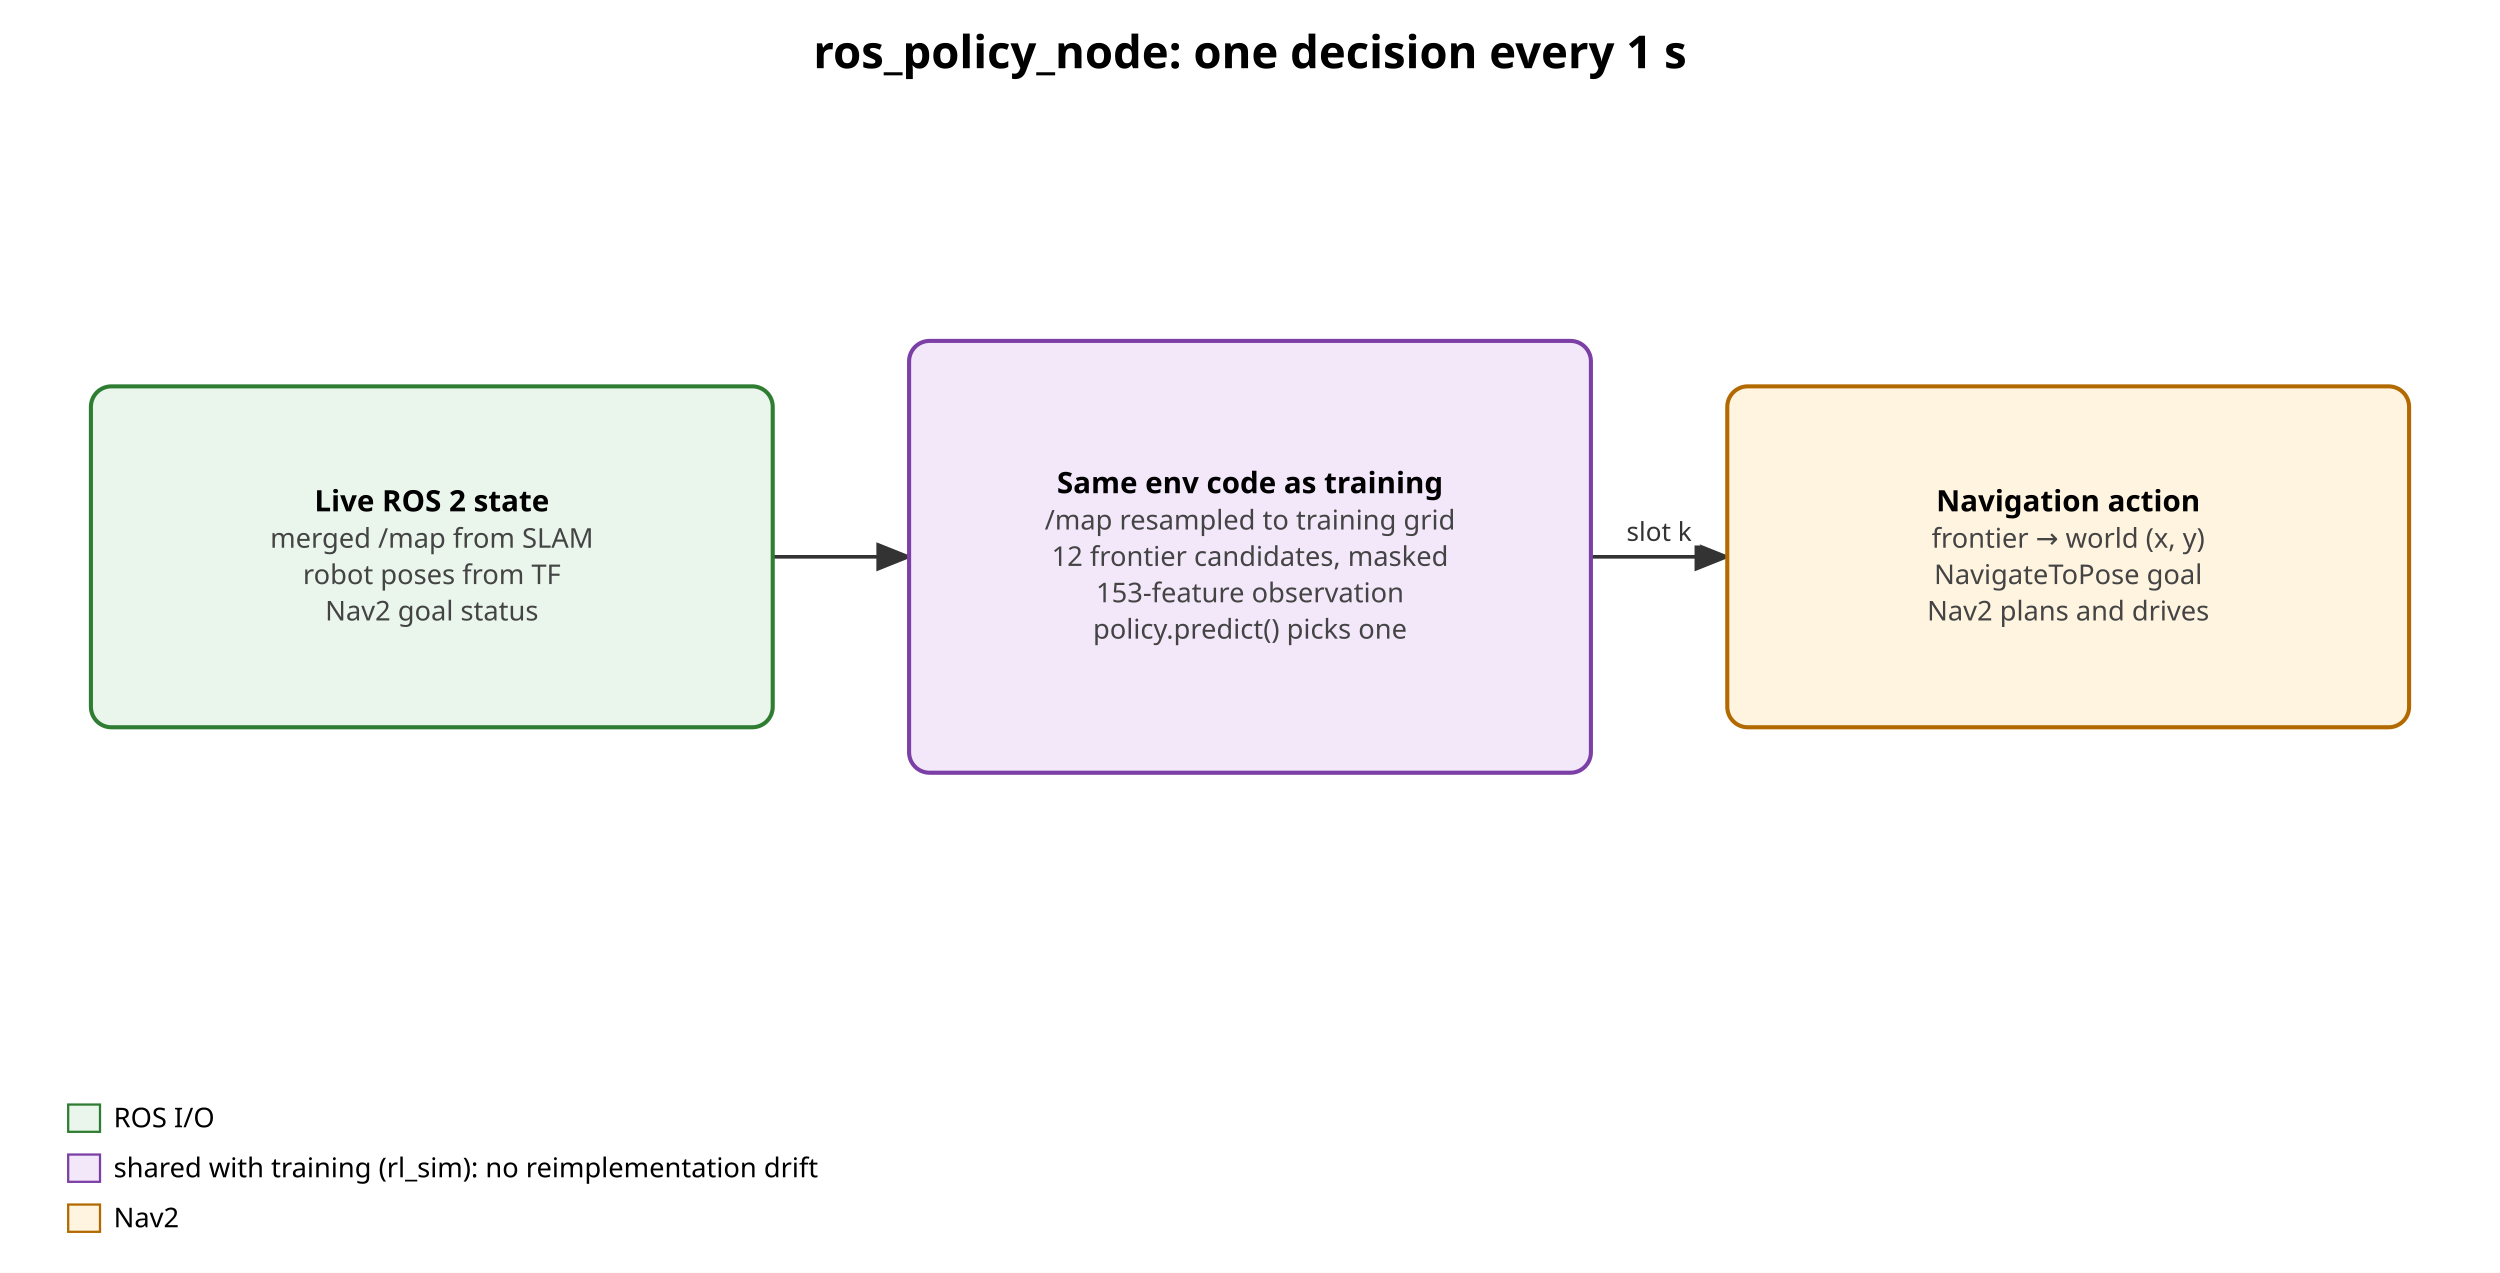
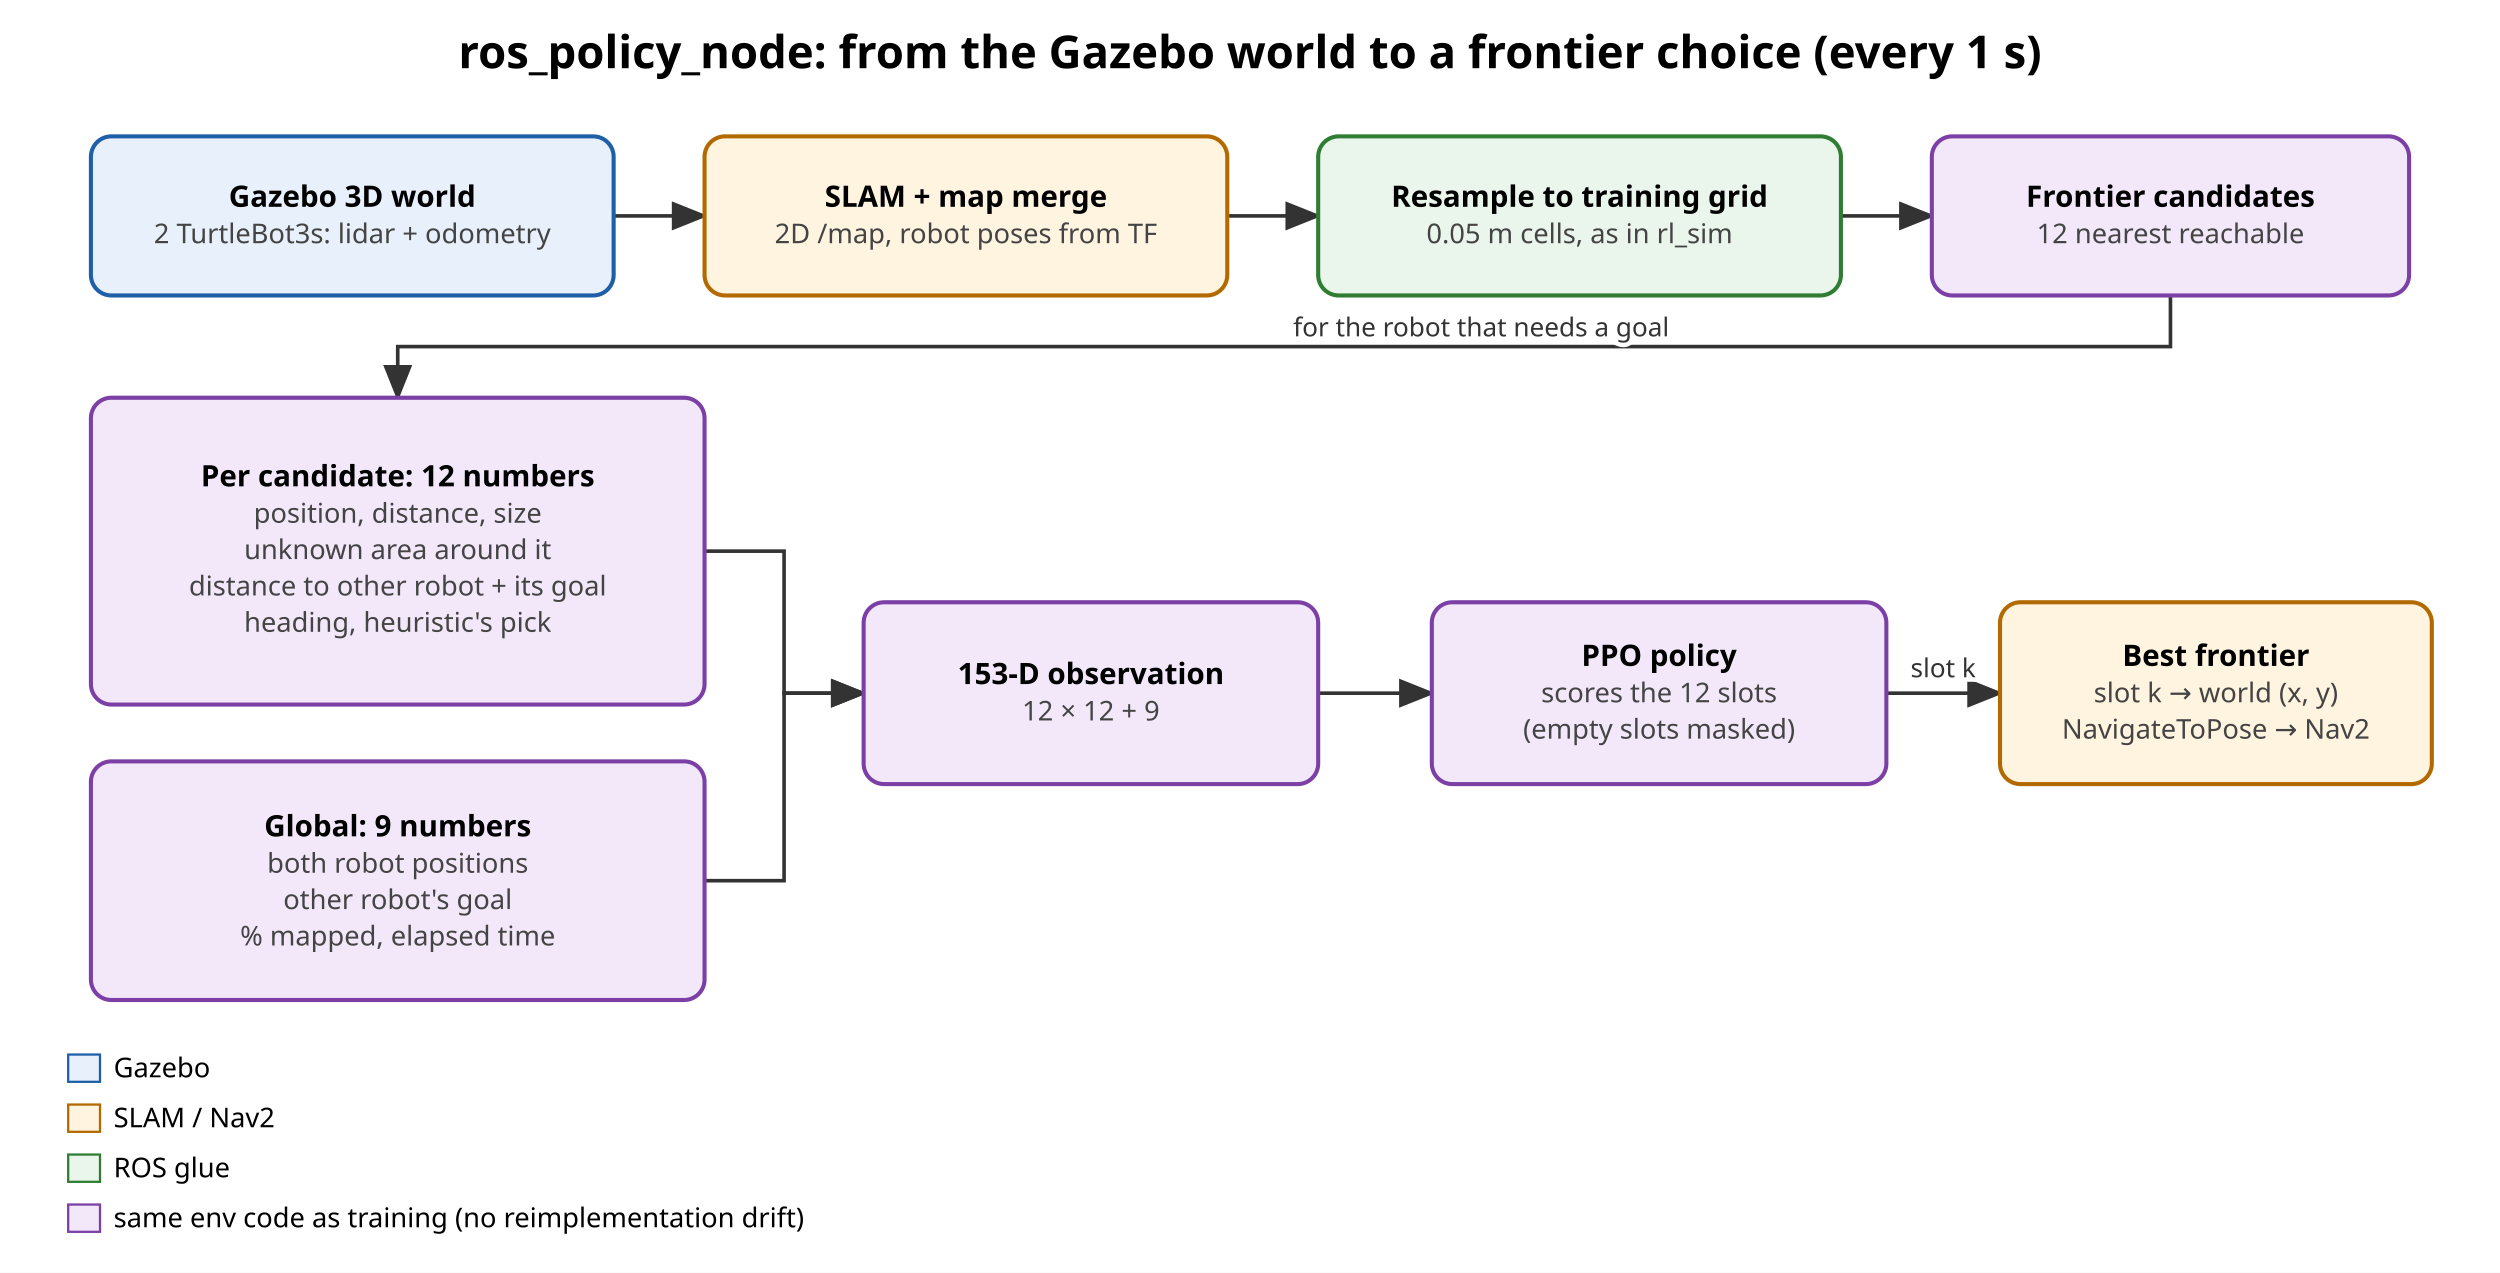
<svg xmlns="http://www.w3.org/2000/svg" width="1100" height="560" font-family="sans-serif" font-size="13">
  <defs>
    <marker id="arr" markerWidth="10" markerHeight="8" refX="9" refY="4" orient="auto">
      <path d="M0,0 L10,4 L0,8 z" fill="#333" />
    </marker>
  </defs>
  <rect width="1100" height="560" fill="white" />
-   <text x="550.0" y="30" text-anchor="middle" font-size="20" font-weight="bold">ros_policy_node: one decision every 1 s</text>
-   <path d="M340,245.0 L370.0,245.0 L370.0,245.0 L400,245.0" fill="none" stroke="#333" stroke-width="1.6" marker-end="url(#arr)" />
-   <path d="M700,245.0 L730.0,245.0 L730.0,245.0 L760,245.0" fill="none" stroke="#333" stroke-width="1.6" marker-end="url(#arr)" />
-   <rect x="40" y="170" width="300" height="150" rx="9" fill="#EAF6EC" stroke="#2E7D32" stroke-width="1.8" />
-   <text x="190.0" y="225" text-anchor="middle" font-weight="bold">Live ROS 2 state</text>
-   <text x="190.0" y="241" text-anchor="middle" fill="#444" font-size="12">merged /map from SLAM</text>
-   <text x="190.0" y="257" text-anchor="middle" fill="#444" font-size="12">robot poses from TF</text>
-   <text x="190.0" y="273" text-anchor="middle" fill="#444" font-size="12">Nav2 goal status</text>
-   <rect x="400" y="150" width="300" height="190" rx="9" fill="#F3E8FA" stroke="#7B3FA6" stroke-width="1.8" />
-   <text x="550.0" y="217" text-anchor="middle" font-weight="bold">Same env code as training</text>
-   <text x="550.0" y="233" text-anchor="middle" fill="#444" font-size="12">/map resampled to training grid</text>
-   <text x="550.0" y="249" text-anchor="middle" fill="#444" font-size="12">12 frontier candidates, masked</text>
-   <text x="550.0" y="265" text-anchor="middle" fill="#444" font-size="12">153-feature observation</text>
-   <text x="550.0" y="281" text-anchor="middle" fill="#444" font-size="12">policy.predict() picks one</text>
-   <rect x="760" y="170" width="300" height="150" rx="9" fill="#FFF4E0" stroke="#B26A00" stroke-width="1.8" />
-   <text x="910.0" y="225" text-anchor="middle" font-weight="bold">Navigation action</text>
-   <text x="910.0" y="241" text-anchor="middle" fill="#444" font-size="12">frontier → world (x, y)</text>
-   <text x="910.0" y="257" text-anchor="middle" fill="#444" font-size="12">NavigateToPose goal</text>
-   <text x="910.0" y="273" text-anchor="middle" fill="#444" font-size="12">Nav2 plans and drives</text>
-   <text x="730" y="238" font-size="11.5" fill="#333" text-anchor="middle" paint-order="stroke" stroke="white" stroke-width="4">slot k</text>
-   <rect x="30" y="486" width="14" height="12" fill="#EAF6EC" stroke="#2E7D32" />
-   <text x="50" y="496" font-size="12">ROS I/O</text>
-   <rect x="30" y="508" width="14" height="12" fill="#F3E8FA" stroke="#7B3FA6" />
-   <text x="50" y="518" font-size="12">shared with training (rl_sim): no reimplementation drift</text>
-   <rect x="30" y="530" width="14" height="12" fill="#FFF4E0" stroke="#B26A00" />
-   <text x="50" y="540" font-size="12">Nav2</text>
+   <text x="550.0" y="30" text-anchor="middle" font-size="20" font-weight="bold">ros_policy_node: from the Gazebo world to a frontier choice (every 1 s)</text>
+   <path d="M270,95.0 L290.0,95.0 L290.0,95.0 L310,95.0" fill="none" stroke="#333" stroke-width="1.6" marker-end="url(#arr)" />
+   <path d="M540,95.0 L560.0,95.0 L560.0,95.0 L580,95.0" fill="none" stroke="#333" stroke-width="1.6" marker-end="url(#arr)" />
+   <path d="M810,95.0 L830.0,95.0 L830.0,95.0 L850,95.0" fill="none" stroke="#333" stroke-width="1.6" marker-end="url(#arr)" />
+   <path d="M955.0,130 L955.0,152.5 L175.0,152.5 L175.0,175" fill="none" stroke="#333" stroke-width="1.6" marker-end="url(#arr)" />
+   <path d="M310,242.5 L345.0,242.5 L345.0,305.0 L380,305.0" fill="none" stroke="#333" stroke-width="1.6" marker-end="url(#arr)" />
+   <path d="M310,387.5 L345.0,387.5 L345.0,305.0 L380,305.0" fill="none" stroke="#333" stroke-width="1.6" marker-end="url(#arr)" />
+   <path d="M580,305.0 L605.0,305.0 L605.0,305.0 L630,305.0" fill="none" stroke="#333" stroke-width="1.6" marker-end="url(#arr)" />
+   <path d="M830,305.0 L855.0,305.0 L855.0,305.0 L880,305.0" fill="none" stroke="#333" stroke-width="1.6" marker-end="url(#arr)" />
+   <rect x="40" y="60" width="230" height="70" rx="9" fill="#E8F1FB" stroke="#1F5FA8" stroke-width="1.8" />
+   <text x="155.0" y="91" text-anchor="middle" font-weight="bold">Gazebo 3D world</text>
+   <text x="155.0" y="107" text-anchor="middle" fill="#444" font-size="12">2 TurtleBot3s: lidar + odometry</text>
+   <rect x="310" y="60" width="230" height="70" rx="9" fill="#FFF4E0" stroke="#B26A00" stroke-width="1.8" />
+   <text x="425.0" y="91" text-anchor="middle" font-weight="bold">SLAM + map merge</text>
+   <text x="425.0" y="107" text-anchor="middle" fill="#444" font-size="12">2D /map, robot poses from TF</text>
+   <rect x="580" y="60" width="230" height="70" rx="9" fill="#EAF6EC" stroke="#2E7D32" stroke-width="1.8" />
+   <text x="695.0" y="91" text-anchor="middle" font-weight="bold">Resample to training grid</text>
+   <text x="695.0" y="107" text-anchor="middle" fill="#444" font-size="12">0.05 m cells, as in rl_sim</text>
+   <rect x="850" y="60" width="210" height="70" rx="9" fill="#F3E8FA" stroke="#7B3FA6" stroke-width="1.8" />
+   <text x="955.0" y="91" text-anchor="middle" font-weight="bold">Frontier candidates</text>
+   <text x="955.0" y="107" text-anchor="middle" fill="#444" font-size="12">12 nearest reachable</text>
+   <rect x="40" y="175" width="270" height="135" rx="9" fill="#F3E8FA" stroke="#7B3FA6" stroke-width="1.8" />
+   <text x="175.0" y="214" text-anchor="middle" font-weight="bold">Per candidate: 12 numbers</text>
+   <text x="175.0" y="230" text-anchor="middle" fill="#444" font-size="12">position, distance, size</text>
+   <text x="175.0" y="246" text-anchor="middle" fill="#444" font-size="12">unknown area around it</text>
+   <text x="175.0" y="262" text-anchor="middle" fill="#444" font-size="12">distance to other robot + its goal</text>
+   <text x="175.0" y="278" text-anchor="middle" fill="#444" font-size="12">heading, heuristic's pick</text>
+   <rect x="40" y="335" width="270" height="105" rx="9" fill="#F3E8FA" stroke="#7B3FA6" stroke-width="1.8" />
+   <text x="175.0" y="368" text-anchor="middle" font-weight="bold">Global: 9 numbers</text>
+   <text x="175.0" y="384" text-anchor="middle" fill="#444" font-size="12">both robot positions</text>
+   <text x="175.0" y="400" text-anchor="middle" fill="#444" font-size="12">other robot's goal</text>
+   <text x="175.0" y="416" text-anchor="middle" fill="#444" font-size="12">% mapped, elapsed time</text>
+   <rect x="380" y="265" width="200" height="80" rx="9" fill="#F3E8FA" stroke="#7B3FA6" stroke-width="1.8" />
+   <text x="480.0" y="301" text-anchor="middle" font-weight="bold">153-D observation</text>
+   <text x="480.0" y="317" text-anchor="middle" fill="#444" font-size="12">12 × 12 + 9</text>
+   <rect x="630" y="265" width="200" height="80" rx="9" fill="#F3E8FA" stroke="#7B3FA6" stroke-width="1.8" />
+   <text x="730.0" y="293" text-anchor="middle" font-weight="bold">PPO policy</text>
+   <text x="730.0" y="309" text-anchor="middle" fill="#444" font-size="12">scores the 12 slots</text>
+   <text x="730.0" y="325" text-anchor="middle" fill="#444" font-size="12">(empty slots masked)</text>
+   <rect x="880" y="265" width="190" height="80" rx="9" fill="#FFF4E0" stroke="#B26A00" stroke-width="1.8" />
+   <text x="975.0" y="293" text-anchor="middle" font-weight="bold">Best frontier</text>
+   <text x="975.0" y="309" text-anchor="middle" fill="#444" font-size="12">slot k → world (x, y)</text>
+   <text x="975.0" y="325" text-anchor="middle" fill="#444" font-size="12">NavigateToPose → Nav2</text>
+   <text x="569" y="148" font-size="11.5" fill="#333" text-anchor="start" paint-order="stroke" stroke="white" stroke-width="4">for the robot that needs a goal</text>
+   <text x="855" y="298" font-size="11.5" fill="#333" text-anchor="middle" paint-order="stroke" stroke="white" stroke-width="4">slot k</text>
+   <rect x="30" y="464" width="14" height="12" fill="#E8F1FB" stroke="#1F5FA8" />
+   <text x="50" y="474" font-size="12">Gazebo</text>
+   <rect x="30" y="486" width="14" height="12" fill="#FFF4E0" stroke="#B26A00" />
+   <text x="50" y="496" font-size="12">SLAM / Nav2</text>
+   <rect x="30" y="508" width="14" height="12" fill="#EAF6EC" stroke="#2E7D32" />
+   <text x="50" y="518" font-size="12">ROS glue</text>
+   <rect x="30" y="530" width="14" height="12" fill="#F3E8FA" stroke="#7B3FA6" />
+   <text x="50" y="540" font-size="12">same env code as training (no reimplementation drift)</text>
</svg>
